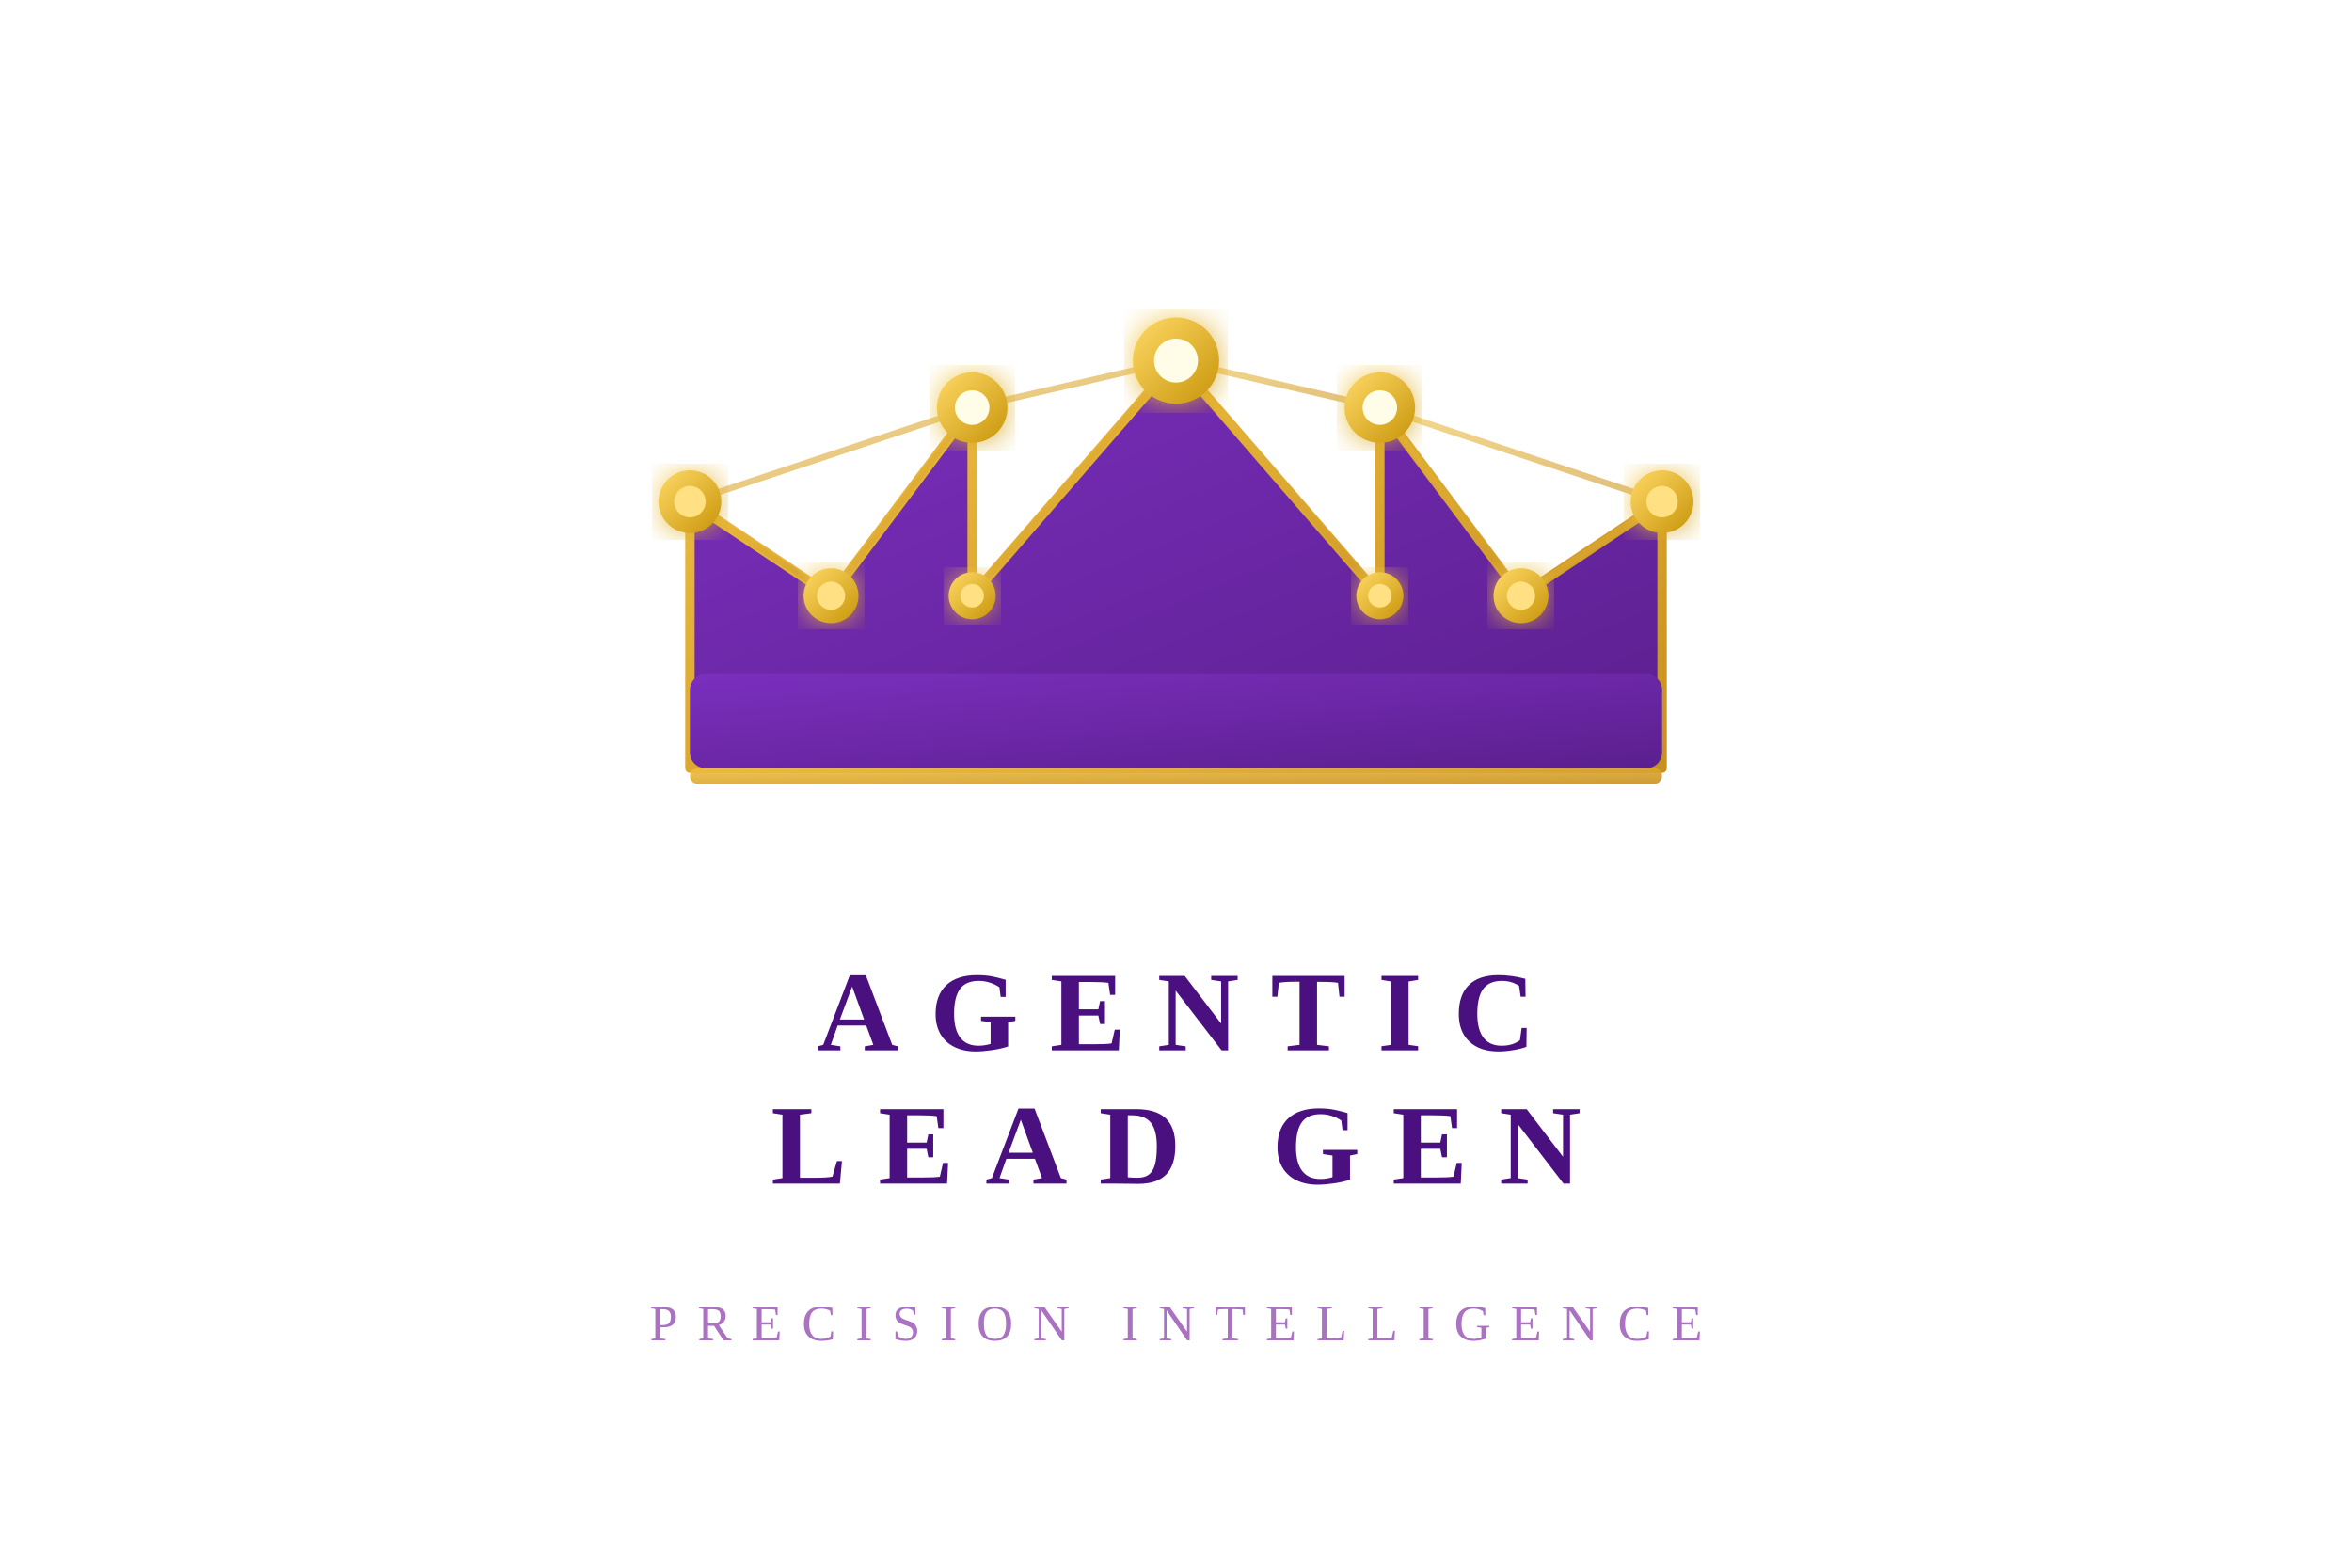
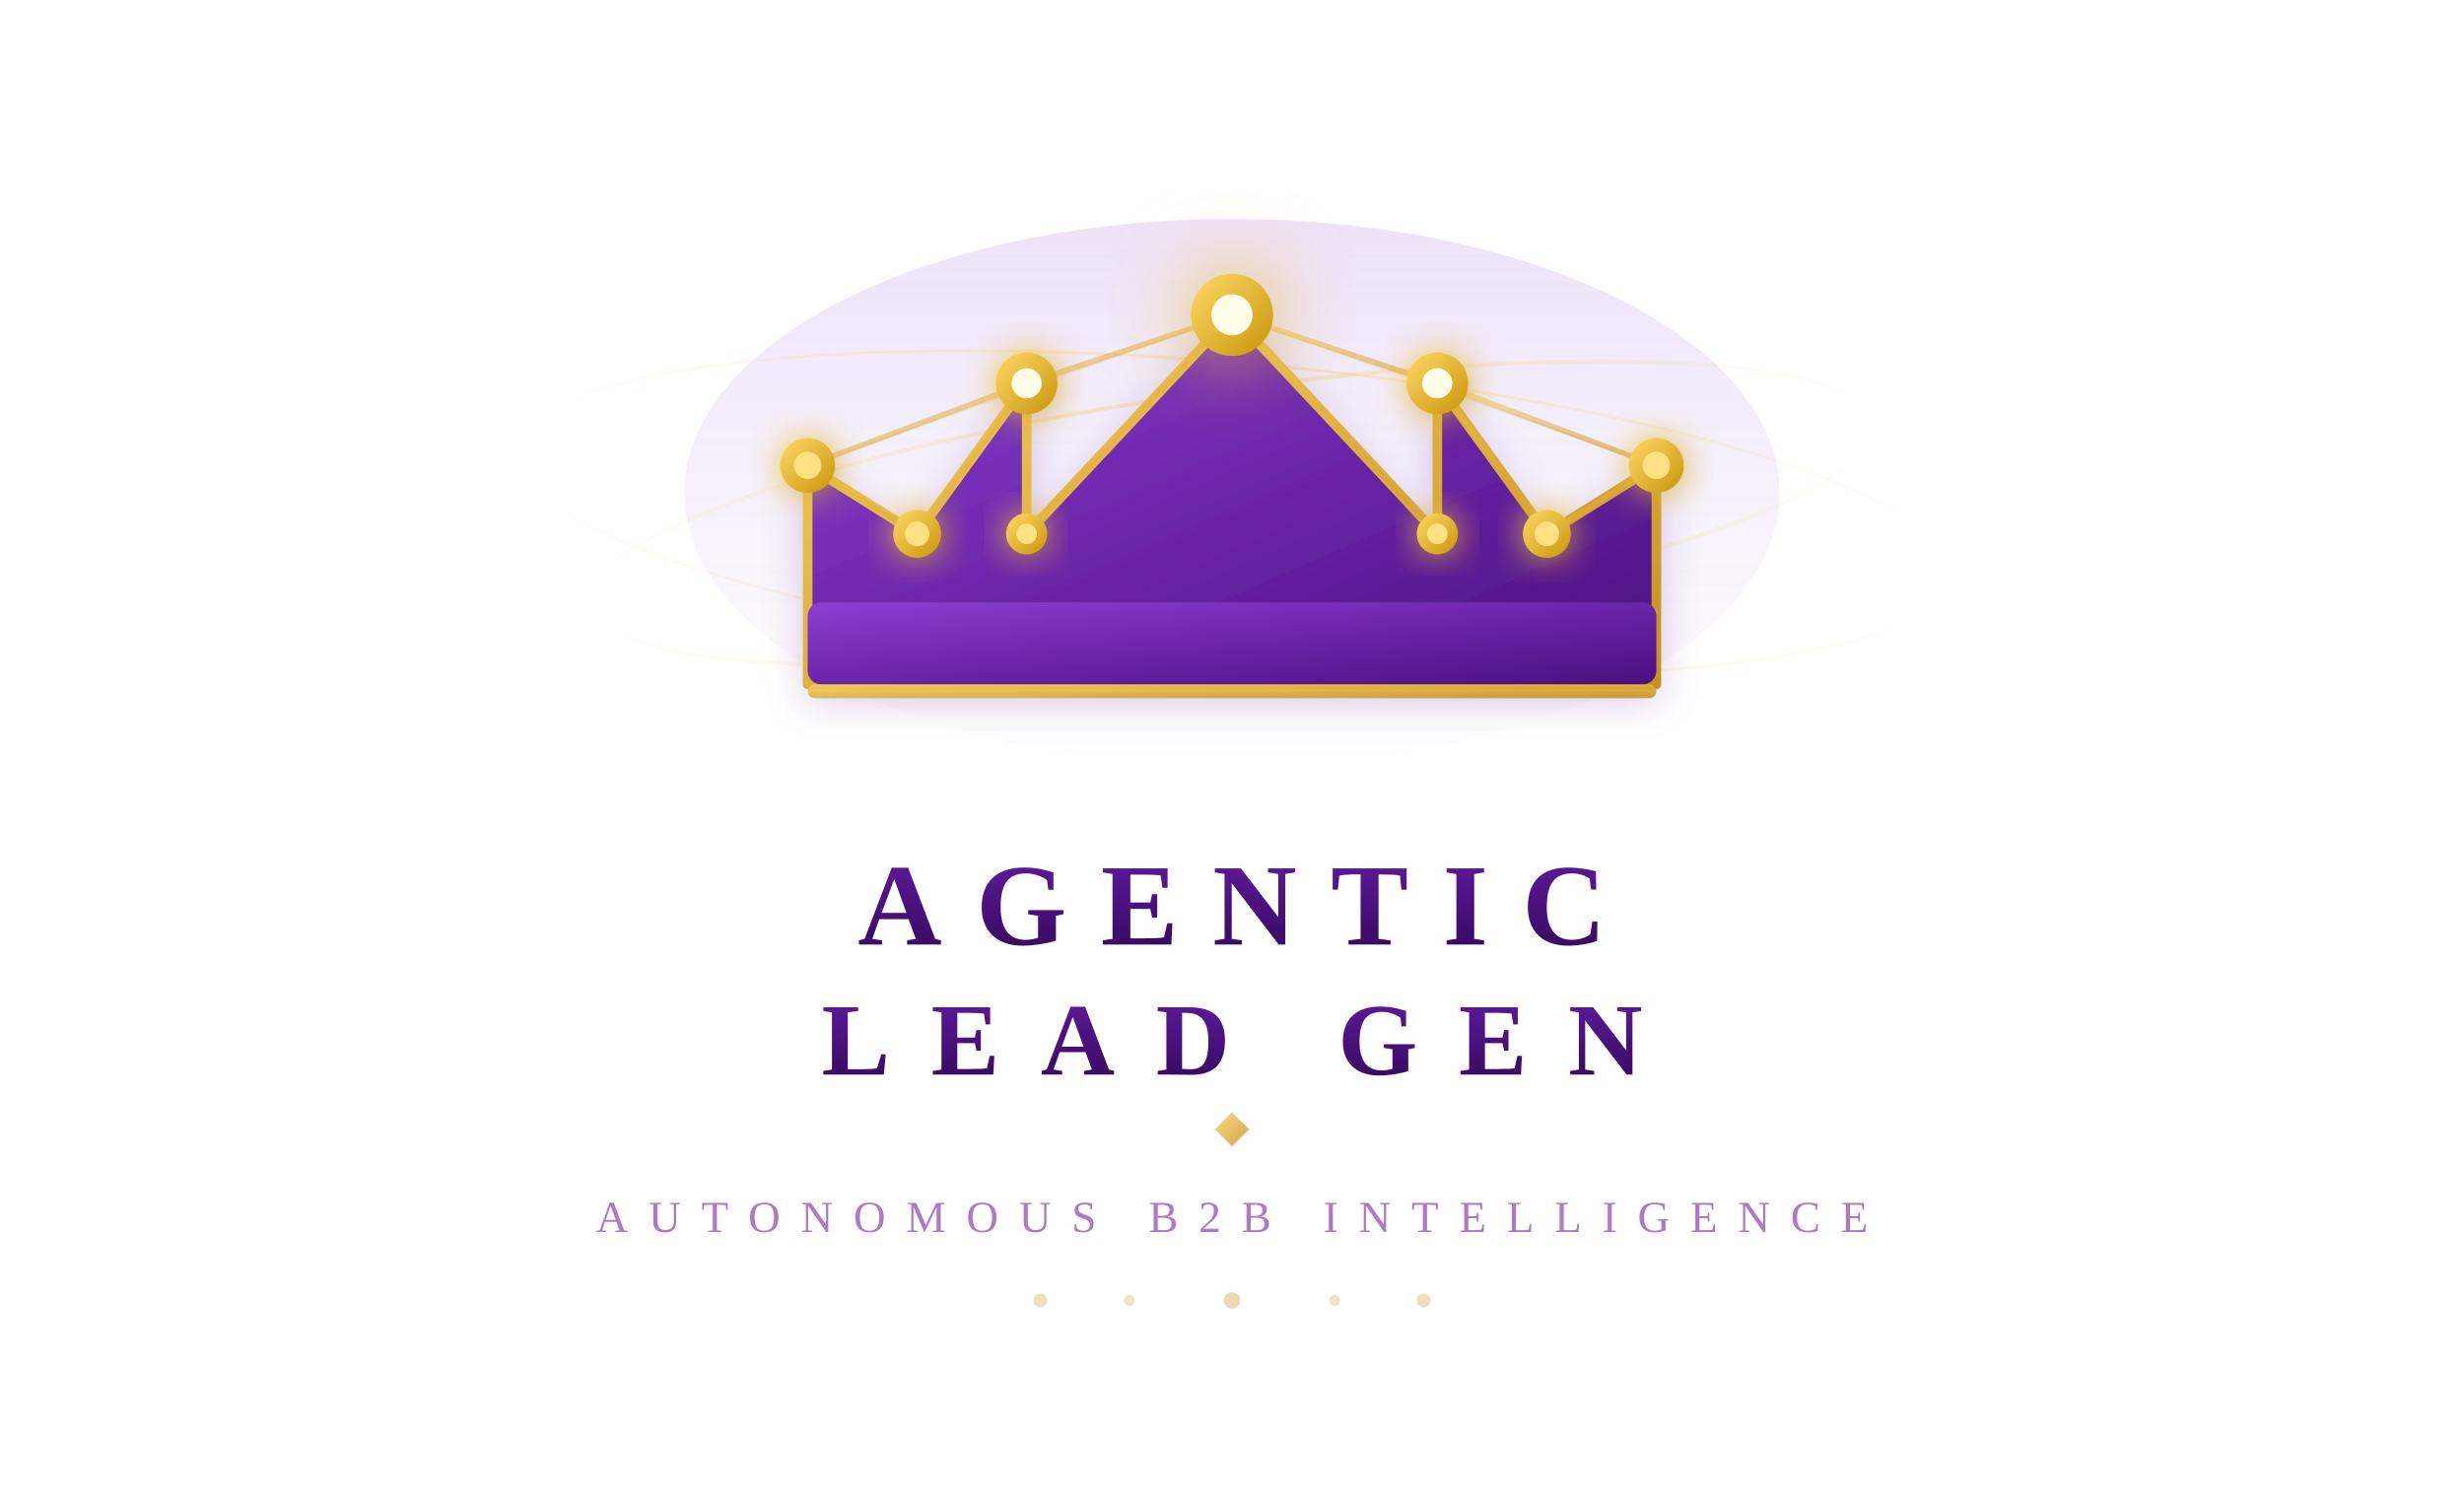
- <svg xmlns="http://www.w3.org/2000/svg" viewBox="0 0 300 200" width="300" height="200">
+ <svg xmlns="http://www.w3.org/2000/svg" viewBox="0 0 360 220" width="360" height="220">
  <defs>
    <linearGradient id="crownGrad" x1="0%" y1="0%" x2="100%" y2="100%">
-       <stop offset="0%" style="stop-color:#7B2FBE;stop-opacity:1" />
-       <stop offset="100%" style="stop-color:#5B1F8E;stop-opacity:1" />
+       <stop offset="0%" style="stop-color:#8B3FD0;stop-opacity:1" />
+       <stop offset="50%" style="stop-color:#6B25A8;stop-opacity:1" />
+       <stop offset="100%" style="stop-color:#4A1080;stop-opacity:1" />
    </linearGradient>
    <linearGradient id="goldGrad" x1="0%" y1="0%" x2="100%" y2="100%">
-       <stop offset="0%" style="stop-color:#F0C040;stop-opacity:1" />
+       <stop offset="0%" style="stop-color:#F5D060;stop-opacity:1" />
      <stop offset="100%" style="stop-color:#C89020;stop-opacity:1" />
    </linearGradient>
    <linearGradient id="nodeGrad" x1="0%" y1="0%" x2="100%" y2="100%">
      <stop offset="0%" style="stop-color:#FFD966;stop-opacity:1" />
      <stop offset="100%" style="stop-color:#C8950A;stop-opacity:1" />
    </linearGradient>
-     <filter id="nodeglow">
-       <feGaussianBlur stdDeviation="2" result="coloredBlur" />
+     <linearGradient id="orbitalGrad" x1="0%" y1="0%" x2="100%" y2="0%">
+       <stop offset="0%" style="stop-color:#F5D060;stop-opacity:0" />
+       <stop offset="50%" style="stop-color:#F5D060;stop-opacity:0.4" />
+       <stop offset="100%" style="stop-color:#F5D060;stop-opacity:0" />
+     </linearGradient>
+     <linearGradient id="glowGrad" x1="0%" y1="0%" x2="0%" y2="100%">
+       <stop offset="0%" style="stop-color:#8B3FD0;stop-opacity:0.15" />
+       <stop offset="100%" style="stop-color:#8B3FD0;stop-opacity:0" />
+     </linearGradient>
+     <linearGradient id="textGrad" x1="0%" y1="0%" x2="0%" y2="100%">
+       <stop offset="0%" style="stop-color:#5A1894;stop-opacity:1" />
+       <stop offset="100%" style="stop-color:#3A0A64;stop-opacity:1" />
+     </linearGradient>
+     <filter id="nodeglow" x="-50%" y="-50%" width="200%" height="200%">
+       <feGaussianBlur stdDeviation="2.5" result="coloredBlur" />
      <feMerge>
        <feMergeNode in="coloredBlur" />
        <feMergeNode in="SourceGraphic" />
      </feMerge>
    </filter>
+     <filter id="crownShadow" x="-10%" y="-10%" width="120%" height="130%">
+       <feDropShadow dx="0" dy="2" stdDeviation="3" flood-color="#4A1080" flood-opacity="0.25" />
+     </filter>
+     <filter id="centralGlow" x="-100%" y="-100%" width="300%" height="300%">
+       <feGaussianBlur stdDeviation="6" result="glow" />
+       <feMerge>
+         <feMergeNode in="glow" />
+         <feMergeNode in="SourceGraphic" />
+       </feMerge>
+     </filter>
  </defs>
-   <polygon points="88,98 88,64 106,76 124,52 124,76 150,46 176,76 176,52 194,76 212,64 212,98" fill="url(#crownGrad)" />
-   <polygon points="88,98 88,64 106,76 124,52 124,76 150,46 176,76 176,52 194,76 212,64 212,98" fill="none" stroke="url(#goldGrad)" stroke-width="1.2" stroke-linejoin="round" />
-   <rect x="88" y="86" width="124" height="12" rx="2" fill="url(#crownGrad)" />
-   <line x1="88" y1="64" x2="124" y2="52" stroke="url(#goldGrad)" stroke-width="0.8" opacity="0.6" />
-   <line x1="124" y1="52" x2="150" y2="46" stroke="url(#goldGrad)" stroke-width="0.8" opacity="0.6" />
-   <line x1="150" y1="46" x2="176" y2="52" stroke="url(#goldGrad)" stroke-width="0.8" opacity="0.6" />
-   <line x1="176" y1="52" x2="212" y2="64" stroke="url(#goldGrad)" stroke-width="0.8" opacity="0.6" />
-   <line x1="106" y1="76" x2="124" y2="52" stroke="url(#goldGrad)" stroke-width="0.7" opacity="0.5" />
-   <line x1="106" y1="76" x2="88" y2="64" stroke="url(#goldGrad)" stroke-width="0.7" opacity="0.5" />
-   <line x1="194" y1="76" x2="176" y2="52" stroke="url(#goldGrad)" stroke-width="0.7" opacity="0.5" />
-   <line x1="194" y1="76" x2="212" y2="64" stroke="url(#goldGrad)" stroke-width="0.7" opacity="0.5" />
-   <line x1="124" y1="76" x2="150" y2="46" stroke="url(#goldGrad)" stroke-width="0.7" opacity="0.4" />
-   <line x1="176" y1="76" x2="150" y2="46" stroke="url(#goldGrad)" stroke-width="0.7" opacity="0.4" />
-   <circle cx="88" cy="64" r="4" fill="url(#nodeGrad)" filter="url(#nodeglow)" />
-   <circle cx="88" cy="64" r="2" fill="#FFE082" />
-   <circle cx="106" cy="76" r="3.5" fill="url(#nodeGrad)" filter="url(#nodeglow)" />
-   <circle cx="106" cy="76" r="1.8" fill="#FFE082" />
-   <circle cx="124" cy="52" r="4.5" fill="url(#nodeGrad)" filter="url(#nodeglow)" />
-   <circle cx="124" cy="52" r="2.2" fill="#FFFDE7" />
-   <circle cx="124" cy="76" r="3" fill="url(#nodeGrad)" filter="url(#nodeglow)" />
-   <circle cx="124" cy="76" r="1.5" fill="#FFE082" />
-   <circle cx="150" cy="46" r="5.5" fill="url(#nodeGrad)" filter="url(#nodeglow)" />
-   <circle cx="150" cy="46" r="2.8" fill="#FFFDE7" />
-   <circle cx="176" cy="76" r="3" fill="url(#nodeGrad)" filter="url(#nodeglow)" />
-   <circle cx="176" cy="76" r="1.5" fill="#FFE082" />
-   <circle cx="176" cy="52" r="4.5" fill="url(#nodeGrad)" filter="url(#nodeglow)" />
-   <circle cx="176" cy="52" r="2.2" fill="#FFFDE7" />
-   <circle cx="194" cy="76" r="3.5" fill="url(#nodeGrad)" filter="url(#nodeglow)" />
-   <circle cx="194" cy="76" r="1.8" fill="#FFE082" />
-   <circle cx="212" cy="64" r="4" fill="url(#nodeGrad)" filter="url(#nodeglow)" />
-   <circle cx="212" cy="64" r="2" fill="#FFE082" />
-   <rect x="88" y="98" width="124" height="2" rx="1" fill="url(#goldGrad)" opacity="0.9" />
-   <line x1="106" y1="116" x2="194" y2="116" stroke="url(#goldGrad)" stroke-width="0.6" opacity="0.7" />
-   <text x="150" y="134" text-anchor="middle" font-family="Georgia, 'Times New Roman', serif" font-size="14.5" font-weight="700" letter-spacing="4" fill="#4A1080">AGENTIC</text>
-   <text x="150" y="151" text-anchor="middle" font-family="Georgia, 'Times New Roman', serif" font-size="14.5" font-weight="700" letter-spacing="4" fill="#4A1080">LEAD GEN</text>
-   <line x1="100" y1="158" x2="200" y2="158" stroke="url(#goldGrad)" stroke-width="0.8" opacity="0.8" />
-   <text x="150" y="171" text-anchor="middle" font-family="Georgia, 'Times New Roman', serif" font-size="6.5" font-weight="400" letter-spacing="2.5" fill="#9B59B6" opacity="0.85">PRECISION INTELLIGENCE</text>
+   <ellipse cx="180" cy="72" rx="80" ry="40" fill="url(#glowGrad)" />
+   <ellipse cx="180" cy="75" rx="95" ry="18" fill="none" stroke="url(#orbitalGrad)" stroke-width="0.6" transform="rotate(-8, 180, 75)" />
+   <ellipse cx="180" cy="75" rx="105" ry="22" fill="none" stroke="url(#orbitalGrad)" stroke-width="0.4" transform="rotate(5, 180, 75)" />
+   <polygon points="118,100 118,68 134,78 150,56 150,78 180,46 210,78 210,56 226,78 242,68 242,100" fill="url(#crownGrad)" filter="url(#crownShadow)" />
+   <polygon points="118,100 118,68 134,78 150,56 150,78 180,46 210,78 210,56 226,78 242,68 242,100" fill="none" stroke="url(#goldGrad)" stroke-width="1.4" stroke-linejoin="round" />
+   <rect x="118" y="88" width="124" height="12" rx="2" fill="url(#crownGrad)" />
+   <line x1="118" y1="68" x2="150" y2="56" stroke="url(#goldGrad)" stroke-width="0.8" opacity="0.55" />
+   <line x1="150" y1="56" x2="180" y2="46" stroke="url(#goldGrad)" stroke-width="0.8" opacity="0.55" />
+   <line x1="180" y1="46" x2="210" y2="56" stroke="url(#goldGrad)" stroke-width="0.8" opacity="0.55" />
+   <line x1="210" y1="56" x2="242" y2="68" stroke="url(#goldGrad)" stroke-width="0.8" opacity="0.55" />
+   <line x1="134" y1="78" x2="150" y2="56" stroke="url(#goldGrad)" stroke-width="0.7" opacity="0.45" />
+   <line x1="134" y1="78" x2="118" y2="68" stroke="url(#goldGrad)" stroke-width="0.7" opacity="0.45" />
+   <line x1="226" y1="78" x2="210" y2="56" stroke="url(#goldGrad)" stroke-width="0.7" opacity="0.45" />
+   <line x1="226" y1="78" x2="242" y2="68" stroke="url(#goldGrad)" stroke-width="0.7" opacity="0.45" />
+   <line x1="150" y1="78" x2="180" y2="46" stroke="url(#goldGrad)" stroke-width="0.7" opacity="0.35" />
+   <line x1="210" y1="78" x2="180" y2="46" stroke="url(#goldGrad)" stroke-width="0.7" opacity="0.35" />
+   <line x1="118" y1="68" x2="180" y2="46" stroke="url(#goldGrad)" stroke-width="0.4" opacity="0.2" />
+   <line x1="242" y1="68" x2="180" y2="46" stroke="url(#goldGrad)" stroke-width="0.4" opacity="0.2" />
+   <line x1="134" y1="78" x2="226" y2="78" stroke="url(#goldGrad)" stroke-width="0.3" opacity="0.15" />
+   <circle cx="118" cy="68" r="4" fill="url(#nodeGrad)" filter="url(#nodeglow)" />
+   <circle cx="118" cy="68" r="2" fill="#FFE082" />
+   <circle cx="134" cy="78" r="3.5" fill="url(#nodeGrad)" filter="url(#nodeglow)" />
+   <circle cx="134" cy="78" r="1.8" fill="#FFE082" />
+   <circle cx="150" cy="56" r="4.5" fill="url(#nodeGrad)" filter="url(#nodeglow)" />
+   <circle cx="150" cy="56" r="2.2" fill="#FFFDE7" />
+   <circle cx="150" cy="78" r="3" fill="url(#nodeGrad)" filter="url(#nodeglow)" />
+   <circle cx="150" cy="78" r="1.5" fill="#FFE082" />
+   <circle cx="180" cy="46" r="6" fill="url(#nodeGrad)" filter="url(#centralGlow)" />
+   <circle cx="180" cy="46" r="3" fill="#FFFDE7" />
+   <circle cx="210" cy="78" r="3" fill="url(#nodeGrad)" filter="url(#nodeglow)" />
+   <circle cx="210" cy="78" r="1.5" fill="#FFE082" />
+   <circle cx="210" cy="56" r="4.5" fill="url(#nodeGrad)" filter="url(#nodeglow)" />
+   <circle cx="210" cy="56" r="2.2" fill="#FFFDE7" />
+   <circle cx="226" cy="78" r="3.5" fill="url(#nodeGrad)" filter="url(#nodeglow)" />
+   <circle cx="226" cy="78" r="1.8" fill="#FFE082" />
+   <circle cx="242" cy="68" r="4" fill="url(#nodeGrad)" filter="url(#nodeglow)" />
+   <circle cx="242" cy="68" r="2" fill="#FFE082" />
+   <rect x="118" y="100" width="124" height="2" rx="1" fill="url(#goldGrad)" opacity="0.9" />
+   <line x1="136" y1="118" x2="224" y2="118" stroke="url(#goldGrad)" stroke-width="0.6" opacity="0.6" />
+   <text x="180" y="138" text-anchor="middle" font-family="Georgia, 'Times New Roman', serif" font-size="17" font-weight="700" letter-spacing="5" fill="url(#textGrad)">AGENTIC</text>
+   <text x="180" y="157" text-anchor="middle" font-family="Georgia, 'Times New Roman', serif" font-size="15" font-weight="700" letter-spacing="6" fill="url(#textGrad)">LEAD GEN</text>
+   <line x1="126" y1="165" x2="234" y2="165" stroke="url(#goldGrad)" stroke-width="0.8" opacity="0.7" />
+   <polygon points="180,162.5 182.5,165 180,167.5 177.5,165" fill="url(#goldGrad)" opacity="0.8" />
+   <text x="180" y="180" text-anchor="middle" font-family="Georgia, 'Times New Roman', serif" font-size="6.5" font-weight="400" letter-spacing="3" fill="#9B59B6" opacity="0.8">AUTONOMOUS B2B INTELLIGENCE</text>
+   <circle cx="152" cy="190" r="1" fill="#C89020" opacity="0.3" />
+   <circle cx="165" cy="190" r="0.8" fill="#C89020" opacity="0.25" />
+   <circle cx="180" cy="190" r="1.2" fill="#C89020" opacity="0.35" />
+   <circle cx="195" cy="190" r="0.8" fill="#C89020" opacity="0.25" />
+   <circle cx="208" cy="190" r="1" fill="#C89020" opacity="0.3" />
</svg>
